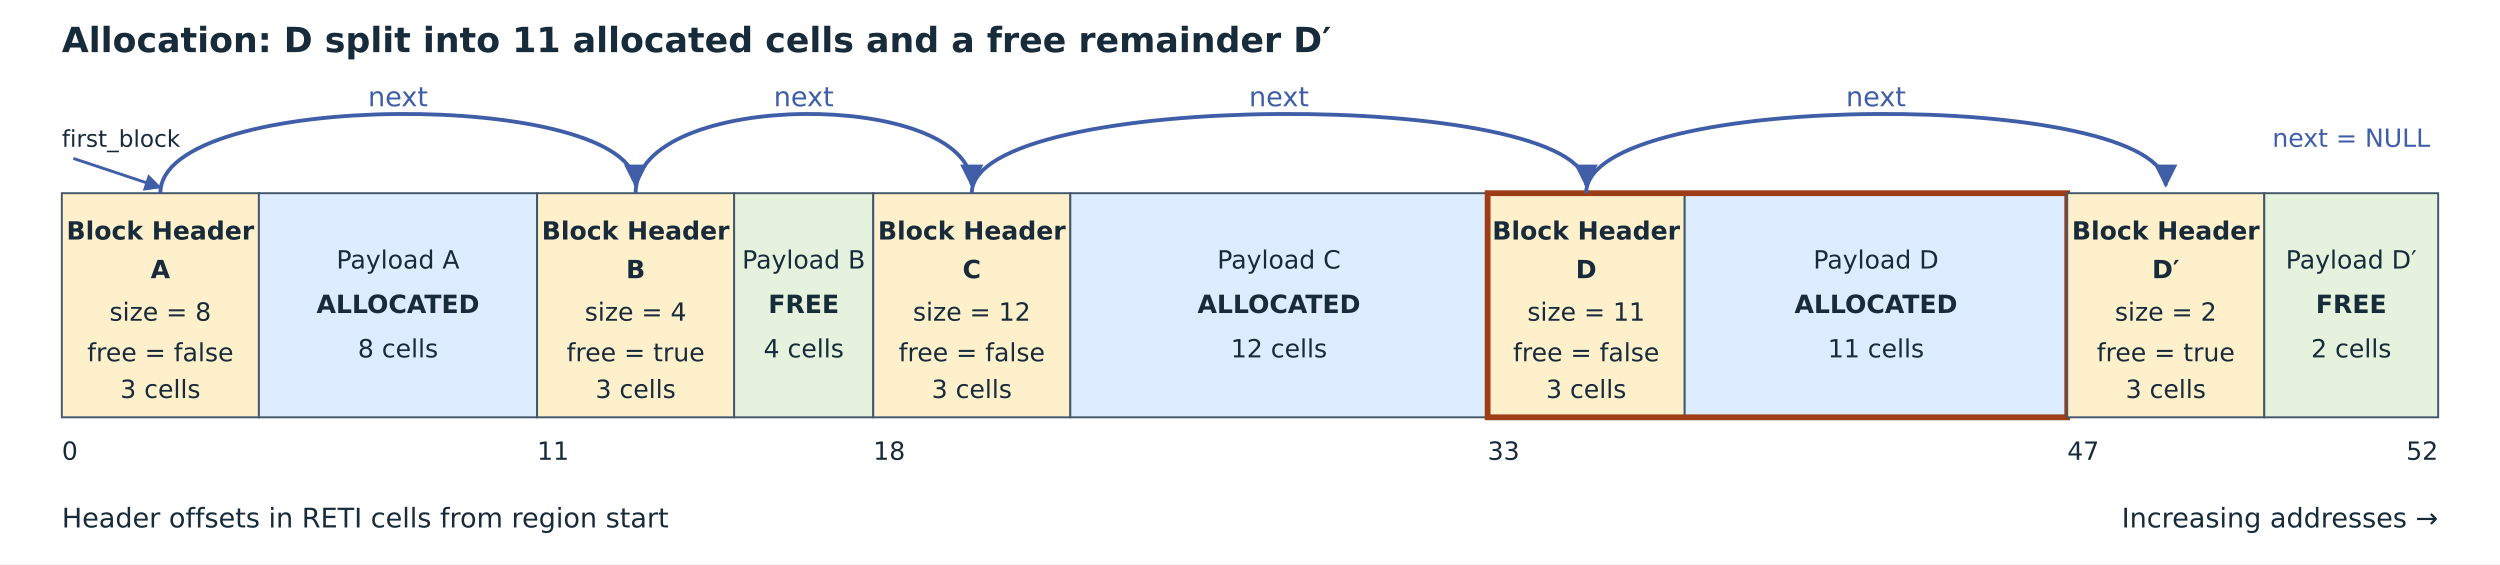
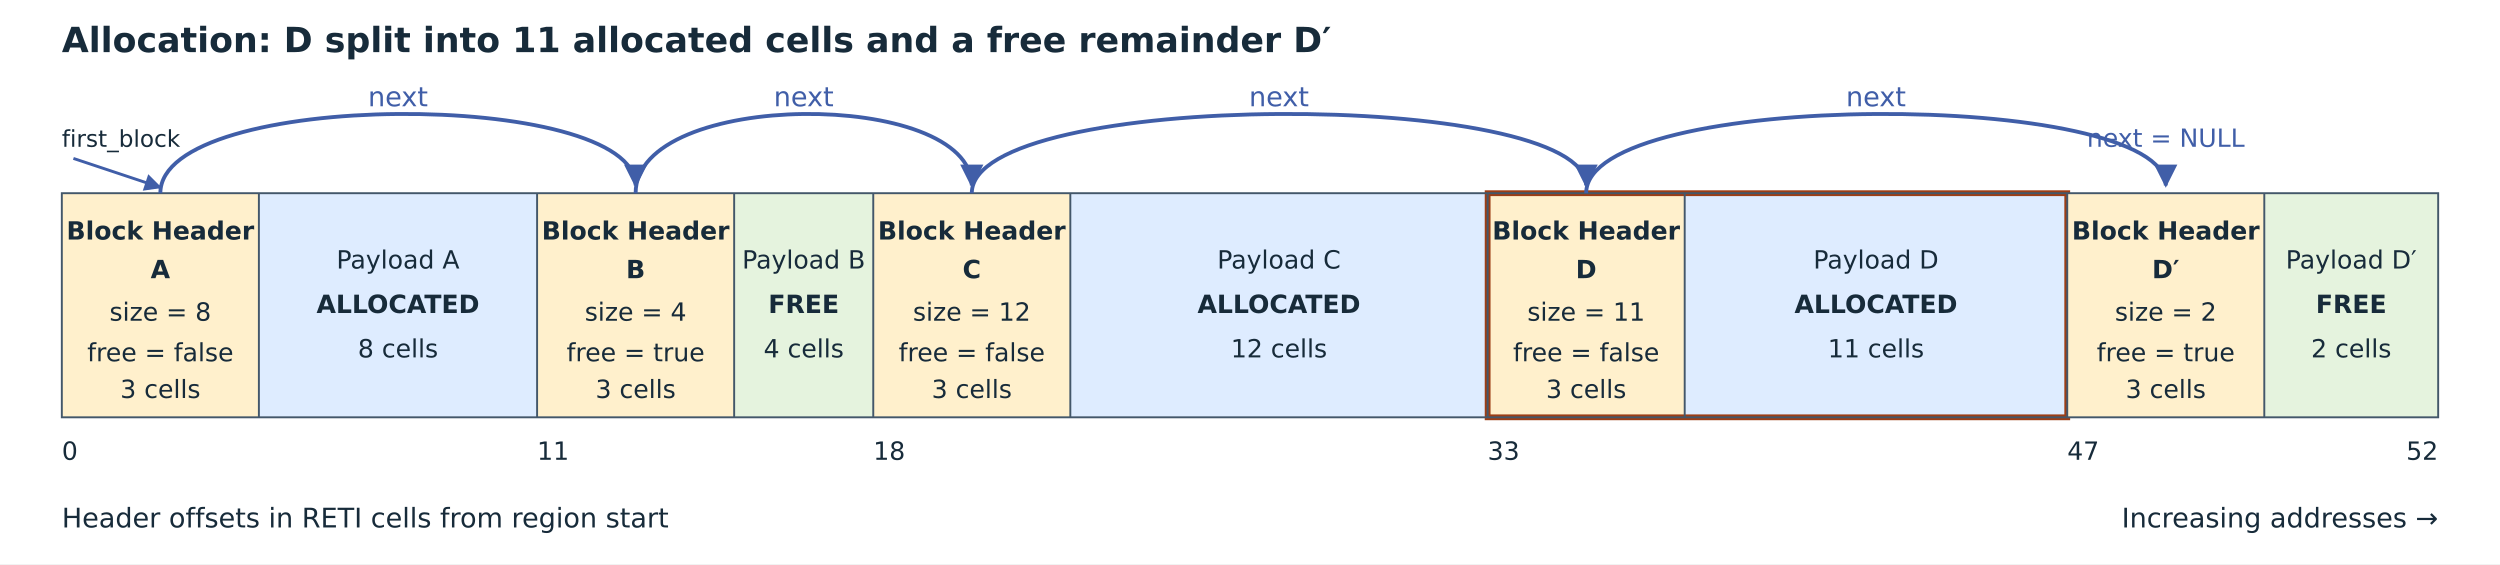
<svg xmlns="http://www.w3.org/2000/svg" width="1294" height="292" viewBox="0 0 1294 292" role="img" aria-labelledby="title desc">
  <defs>
    <marker id="arrow" viewBox="0 0 10 10" refX="9" refY="5" markerWidth="6" markerHeight="6" orient="auto-start-reverse">
      <path d="M 0 0 L 10 5 L 0 10 z" fill="#405ea8" />
    </marker>
  </defs>
  <rect width="1294" height="292" fill="white" />
  <g font-family="DejaVu Sans, sans-serif">
    <text x="32" y="27" font-size="18" font-weight="bold" text-anchor="start" fill="#172b3a">Allocation: D split into 11 allocated cells and a free remainder D′</text>
-     <rect x="32" y="100" width="102" height="116" fill="#fff0cc" stroke="#43576a" />
+     <rect x="32" y="100" width="102" height="116" fill="#fff0cc" />
    <text x="83.0" y="124" font-size="13" font-weight="bold" text-anchor="middle" fill="#172b3a">Block Header</text>
    <text x="83.0" y="144" font-size="13" font-weight="bold" text-anchor="middle" fill="#172b3a">A</text>
    <text x="83.0" y="166" font-size="13" font-weight="normal" text-anchor="middle" fill="#172b3a">size = 8</text>
    <text x="83.0" y="187" font-size="13" font-weight="normal" text-anchor="middle" fill="#172b3a">free = false</text>
    <text x="83.0" y="206" font-size="13" font-weight="normal" text-anchor="middle" fill="#172b3a">3 cells</text>
-     <rect x="134" y="100" width="144" height="116" fill="#deecff" stroke="#43576a" />
+     <rect x="134" y="100" width="144" height="116" fill="#deecff" />
    <text x="206.0" y="139" font-size="13" font-weight="normal" text-anchor="middle" fill="#172b3a">Payload A</text>
    <text x="206.0" y="162" font-size="13" font-weight="bold" text-anchor="middle" fill="#172b3a">ALLOCATED</text>
    <text x="206.0" y="185" font-size="13" font-weight="normal" text-anchor="middle" fill="#172b3a">8 cells</text>
    <text x="32" y="238" font-size="13" font-weight="normal" text-anchor="start" fill="#172b3a">0</text>
-     <rect x="278" y="100" width="102" height="116" fill="#fff0cc" stroke="#43576a" />
+     <rect x="278" y="100" width="102" height="116" fill="#fff0cc" />
    <text x="329.0" y="124" font-size="13" font-weight="bold" text-anchor="middle" fill="#172b3a">Block Header</text>
    <text x="329.0" y="144" font-size="13" font-weight="bold" text-anchor="middle" fill="#172b3a">B</text>
    <text x="329.0" y="166" font-size="13" font-weight="normal" text-anchor="middle" fill="#172b3a">size = 4</text>
    <text x="329.0" y="187" font-size="13" font-weight="normal" text-anchor="middle" fill="#172b3a">free = true</text>
    <text x="329.0" y="206" font-size="13" font-weight="normal" text-anchor="middle" fill="#172b3a">3 cells</text>
-     <rect x="380" y="100" width="72" height="116" fill="#e5f3de" stroke="#43576a" />
+     <rect x="380" y="100" width="72" height="116" fill="#e5f3de" />
    <text x="416.0" y="139" font-size="13" font-weight="normal" text-anchor="middle" fill="#172b3a">Payload B</text>
    <text x="416.0" y="162" font-size="13" font-weight="bold" text-anchor="middle" fill="#172b3a">FREE</text>
    <text x="416.0" y="185" font-size="13" font-weight="normal" text-anchor="middle" fill="#172b3a">4 cells</text>
    <text x="278" y="238" font-size="13" font-weight="normal" text-anchor="start" fill="#172b3a">11</text>
-     <rect x="452" y="100" width="102" height="116" fill="#fff0cc" stroke="#43576a" />
+     <rect x="452" y="100" width="102" height="116" fill="#fff0cc" />
    <text x="503.0" y="124" font-size="13" font-weight="bold" text-anchor="middle" fill="#172b3a">Block Header</text>
    <text x="503.0" y="144" font-size="13" font-weight="bold" text-anchor="middle" fill="#172b3a">C</text>
    <text x="503.0" y="166" font-size="13" font-weight="normal" text-anchor="middle" fill="#172b3a">size = 12</text>
    <text x="503.0" y="187" font-size="13" font-weight="normal" text-anchor="middle" fill="#172b3a">free = false</text>
    <text x="503.0" y="206" font-size="13" font-weight="normal" text-anchor="middle" fill="#172b3a">3 cells</text>
-     <rect x="554" y="100" width="216" height="116" fill="#deecff" stroke="#43576a" />
+     <rect x="554" y="100" width="216" height="116" fill="#deecff" />
    <text x="662.0" y="139" font-size="13" font-weight="normal" text-anchor="middle" fill="#172b3a">Payload C</text>
    <text x="662.0" y="162" font-size="13" font-weight="bold" text-anchor="middle" fill="#172b3a">ALLOCATED</text>
    <text x="662.0" y="185" font-size="13" font-weight="normal" text-anchor="middle" fill="#172b3a">12 cells</text>
    <text x="452" y="238" font-size="13" font-weight="normal" text-anchor="start" fill="#172b3a">18</text>
-     <rect x="770" y="100" width="102" height="116" fill="#fff0cc" stroke="#43576a" />
+     <rect x="770" y="100" width="102" height="116" fill="#fff0cc" />
    <text x="821.0" y="124" font-size="13" font-weight="bold" text-anchor="middle" fill="#172b3a">Block Header</text>
    <text x="821.0" y="144" font-size="13" font-weight="bold" text-anchor="middle" fill="#172b3a">D</text>
    <text x="821.0" y="166" font-size="13" font-weight="normal" text-anchor="middle" fill="#172b3a">size = 11</text>
    <text x="821.0" y="187" font-size="13" font-weight="normal" text-anchor="middle" fill="#172b3a">free = false</text>
    <text x="821.0" y="206" font-size="13" font-weight="normal" text-anchor="middle" fill="#172b3a">3 cells</text>
-     <rect x="872" y="100" width="198" height="116" fill="#deecff" stroke="#43576a" />
+     <rect x="872" y="100" width="198" height="116" fill="#deecff" />
    <text x="971.0" y="139" font-size="13" font-weight="normal" text-anchor="middle" fill="#172b3a">Payload D</text>
    <text x="971.0" y="162" font-size="13" font-weight="bold" text-anchor="middle" fill="#172b3a">ALLOCATED</text>
    <text x="971.0" y="185" font-size="13" font-weight="normal" text-anchor="middle" fill="#172b3a">11 cells</text>
    <rect x="770" y="100" width="300" height="116" fill="none" stroke="#9c3d15" stroke-width="3" />
    <text x="770" y="238" font-size="13" font-weight="normal" text-anchor="start" fill="#172b3a">33</text>
-     <rect x="1070" y="100" width="102" height="116" fill="#fff0cc" stroke="#43576a" />
+     <rect x="1070" y="100" width="102" height="116" fill="#fff0cc" />
    <text x="1121.0" y="124" font-size="13" font-weight="bold" text-anchor="middle" fill="#172b3a">Block Header</text>
    <text x="1121.0" y="144" font-size="13" font-weight="bold" text-anchor="middle" fill="#172b3a">D′</text>
    <text x="1121.0" y="166" font-size="13" font-weight="normal" text-anchor="middle" fill="#172b3a">size = 2</text>
    <text x="1121.0" y="187" font-size="13" font-weight="normal" text-anchor="middle" fill="#172b3a">free = true</text>
    <text x="1121.0" y="206" font-size="13" font-weight="normal" text-anchor="middle" fill="#172b3a">3 cells</text>
-     <rect x="1172" y="100" width="90" height="116" fill="#e5f3de" stroke="#43576a" />
+     <rect x="1172" y="100" width="90" height="116" fill="#e5f3de" />
    <text x="1217.0" y="139" font-size="13" font-weight="normal" text-anchor="middle" fill="#172b3a">Payload D′</text>
    <text x="1217.0" y="162" font-size="13" font-weight="bold" text-anchor="middle" fill="#172b3a">FREE</text>
    <text x="1217.0" y="185" font-size="13" font-weight="normal" text-anchor="middle" fill="#172b3a">2 cells</text>
    <text x="1070" y="238" font-size="13" font-weight="normal" text-anchor="start" fill="#172b3a">47</text>
+     <rect x="32" y="100" width="1230" height="116" fill="none" stroke="#43576a" />
+     <path d="M 134.0 100 v 116" stroke="#43576a" />
+     <path d="M 278.0 100 v 116" stroke="#43576a" />
+     <path d="M 380.0 100 v 116" stroke="#43576a" />
+     <path d="M 452.0 100 v 116" stroke="#43576a" />
+     <path d="M 554.0 100 v 116" stroke="#43576a" />
+     <path d="M 770.0 100 v 116" stroke="#43576a" />
+     <path d="M 872.0 100 v 116" stroke="#43576a" />
+     <path d="M 1070.0 100 v 116" stroke="#43576a" />
+     <path d="M 1172.0 100 v 116" stroke="#43576a" />
    <path d="M 83.0 100 C 83.0 46, 329.0 46, 329.0 96" fill="none" stroke="#405ea8" stroke-width="2" marker-end="url(#arrow)" />
    <text x="206.0" y="55" font-size="14" font-weight="normal" text-anchor="middle" fill="#405ea8">next</text>
    <path d="M 329.0 100 C 329.0 46, 503.0 46, 503.0 96" fill="none" stroke="#405ea8" stroke-width="2" marker-end="url(#arrow)" />
    <text x="416.0" y="55" font-size="14" font-weight="normal" text-anchor="middle" fill="#405ea8">next</text>
    <path d="M 503.0 100 C 503.0 46, 821.0 46, 821.0 96" fill="none" stroke="#405ea8" stroke-width="2" marker-end="url(#arrow)" />
    <text x="662.0" y="55" font-size="14" font-weight="normal" text-anchor="middle" fill="#405ea8">next</text>
    <path d="M 821.0 100 C 821.0 46, 1121.0 46, 1121.0 96" fill="none" stroke="#405ea8" stroke-width="2" marker-end="url(#arrow)" />
    <text x="971.0" y="55" font-size="14" font-weight="normal" text-anchor="middle" fill="#405ea8">next</text>
-     <text x="1217.0" y="76" font-size="13" font-weight="normal" text-anchor="middle" fill="#405ea8">next = NULL</text>
+     <text x="1121.0" y="76" font-size="13" font-weight="normal" text-anchor="middle" fill="#405ea8">next = NULL</text>
    <text x="32" y="76" font-size="12" font-weight="normal" text-anchor="start" fill="#172b3a">first_block</text>
    <path d="M 38 82 L 83.0 97" stroke="#405ea8" stroke-width="1.5" marker-end="url(#arrow)" />
    <text x="32" y="273" font-size="14" font-weight="normal" text-anchor="start" fill="#172b3a">Header offsets in RETI cells from region start</text>
    <text x="1262" y="238" font-size="13" font-weight="normal" text-anchor="end" fill="#172b3a">52</text>
    <text x="1262" y="273" font-size="14" font-weight="normal" text-anchor="end" fill="#172b3a">Increasing addresses →</text>
  </g>
</svg>
